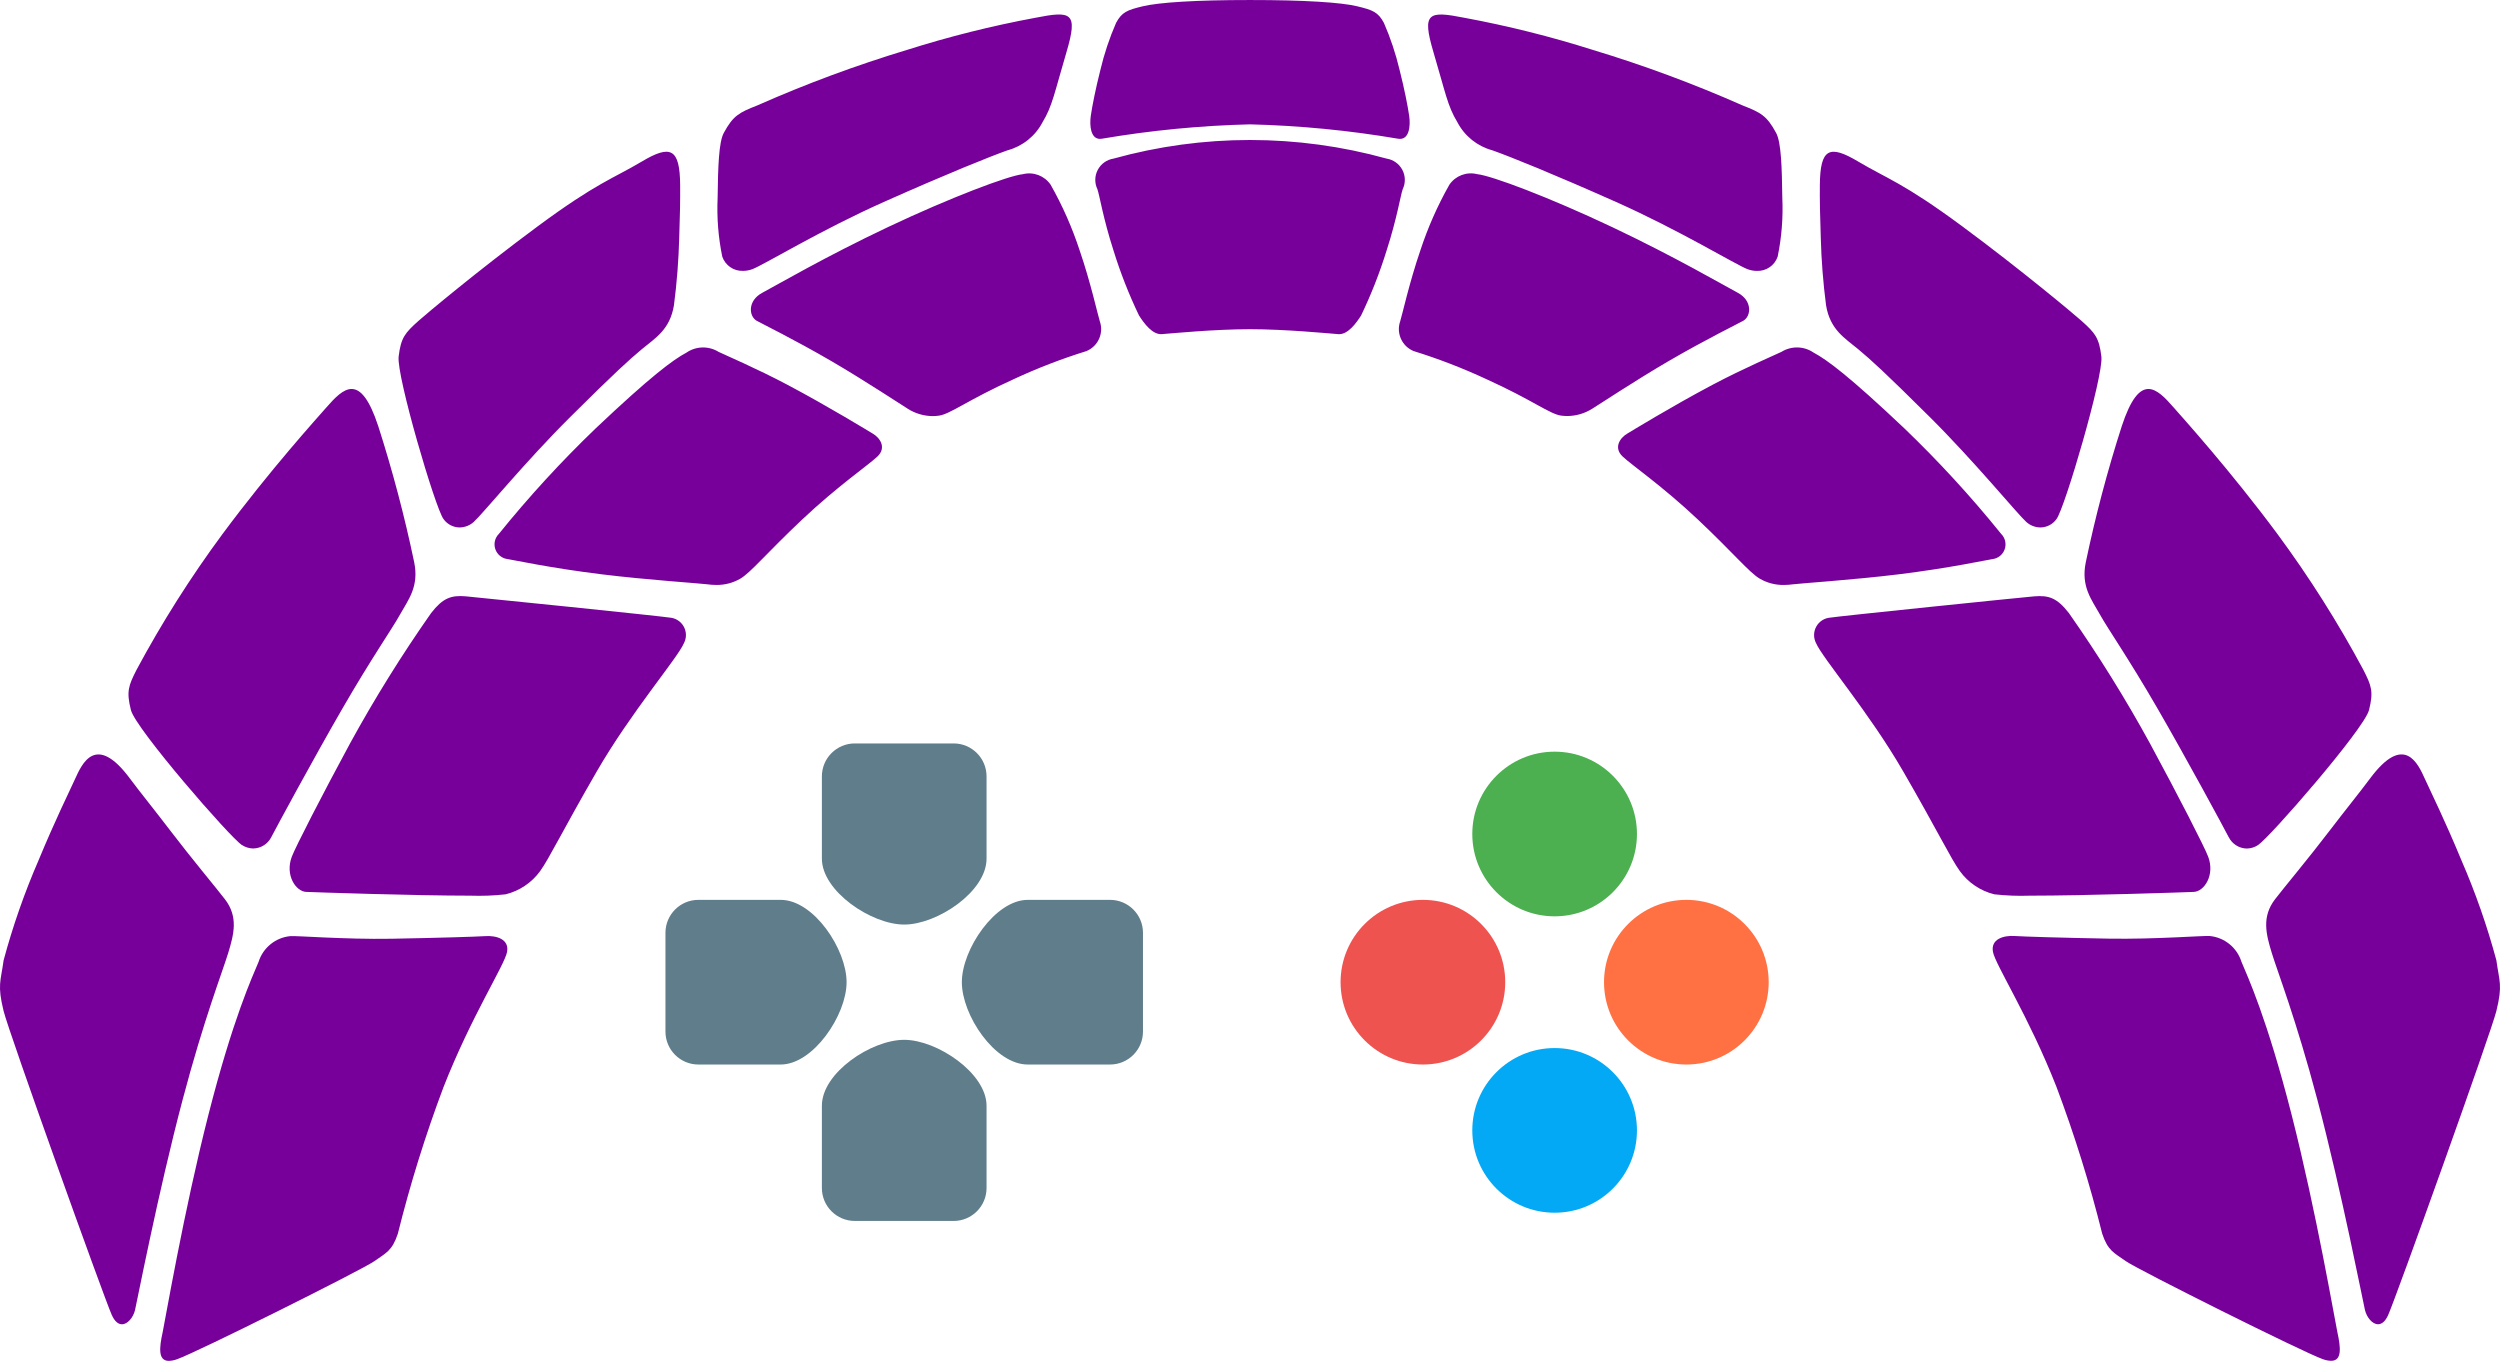
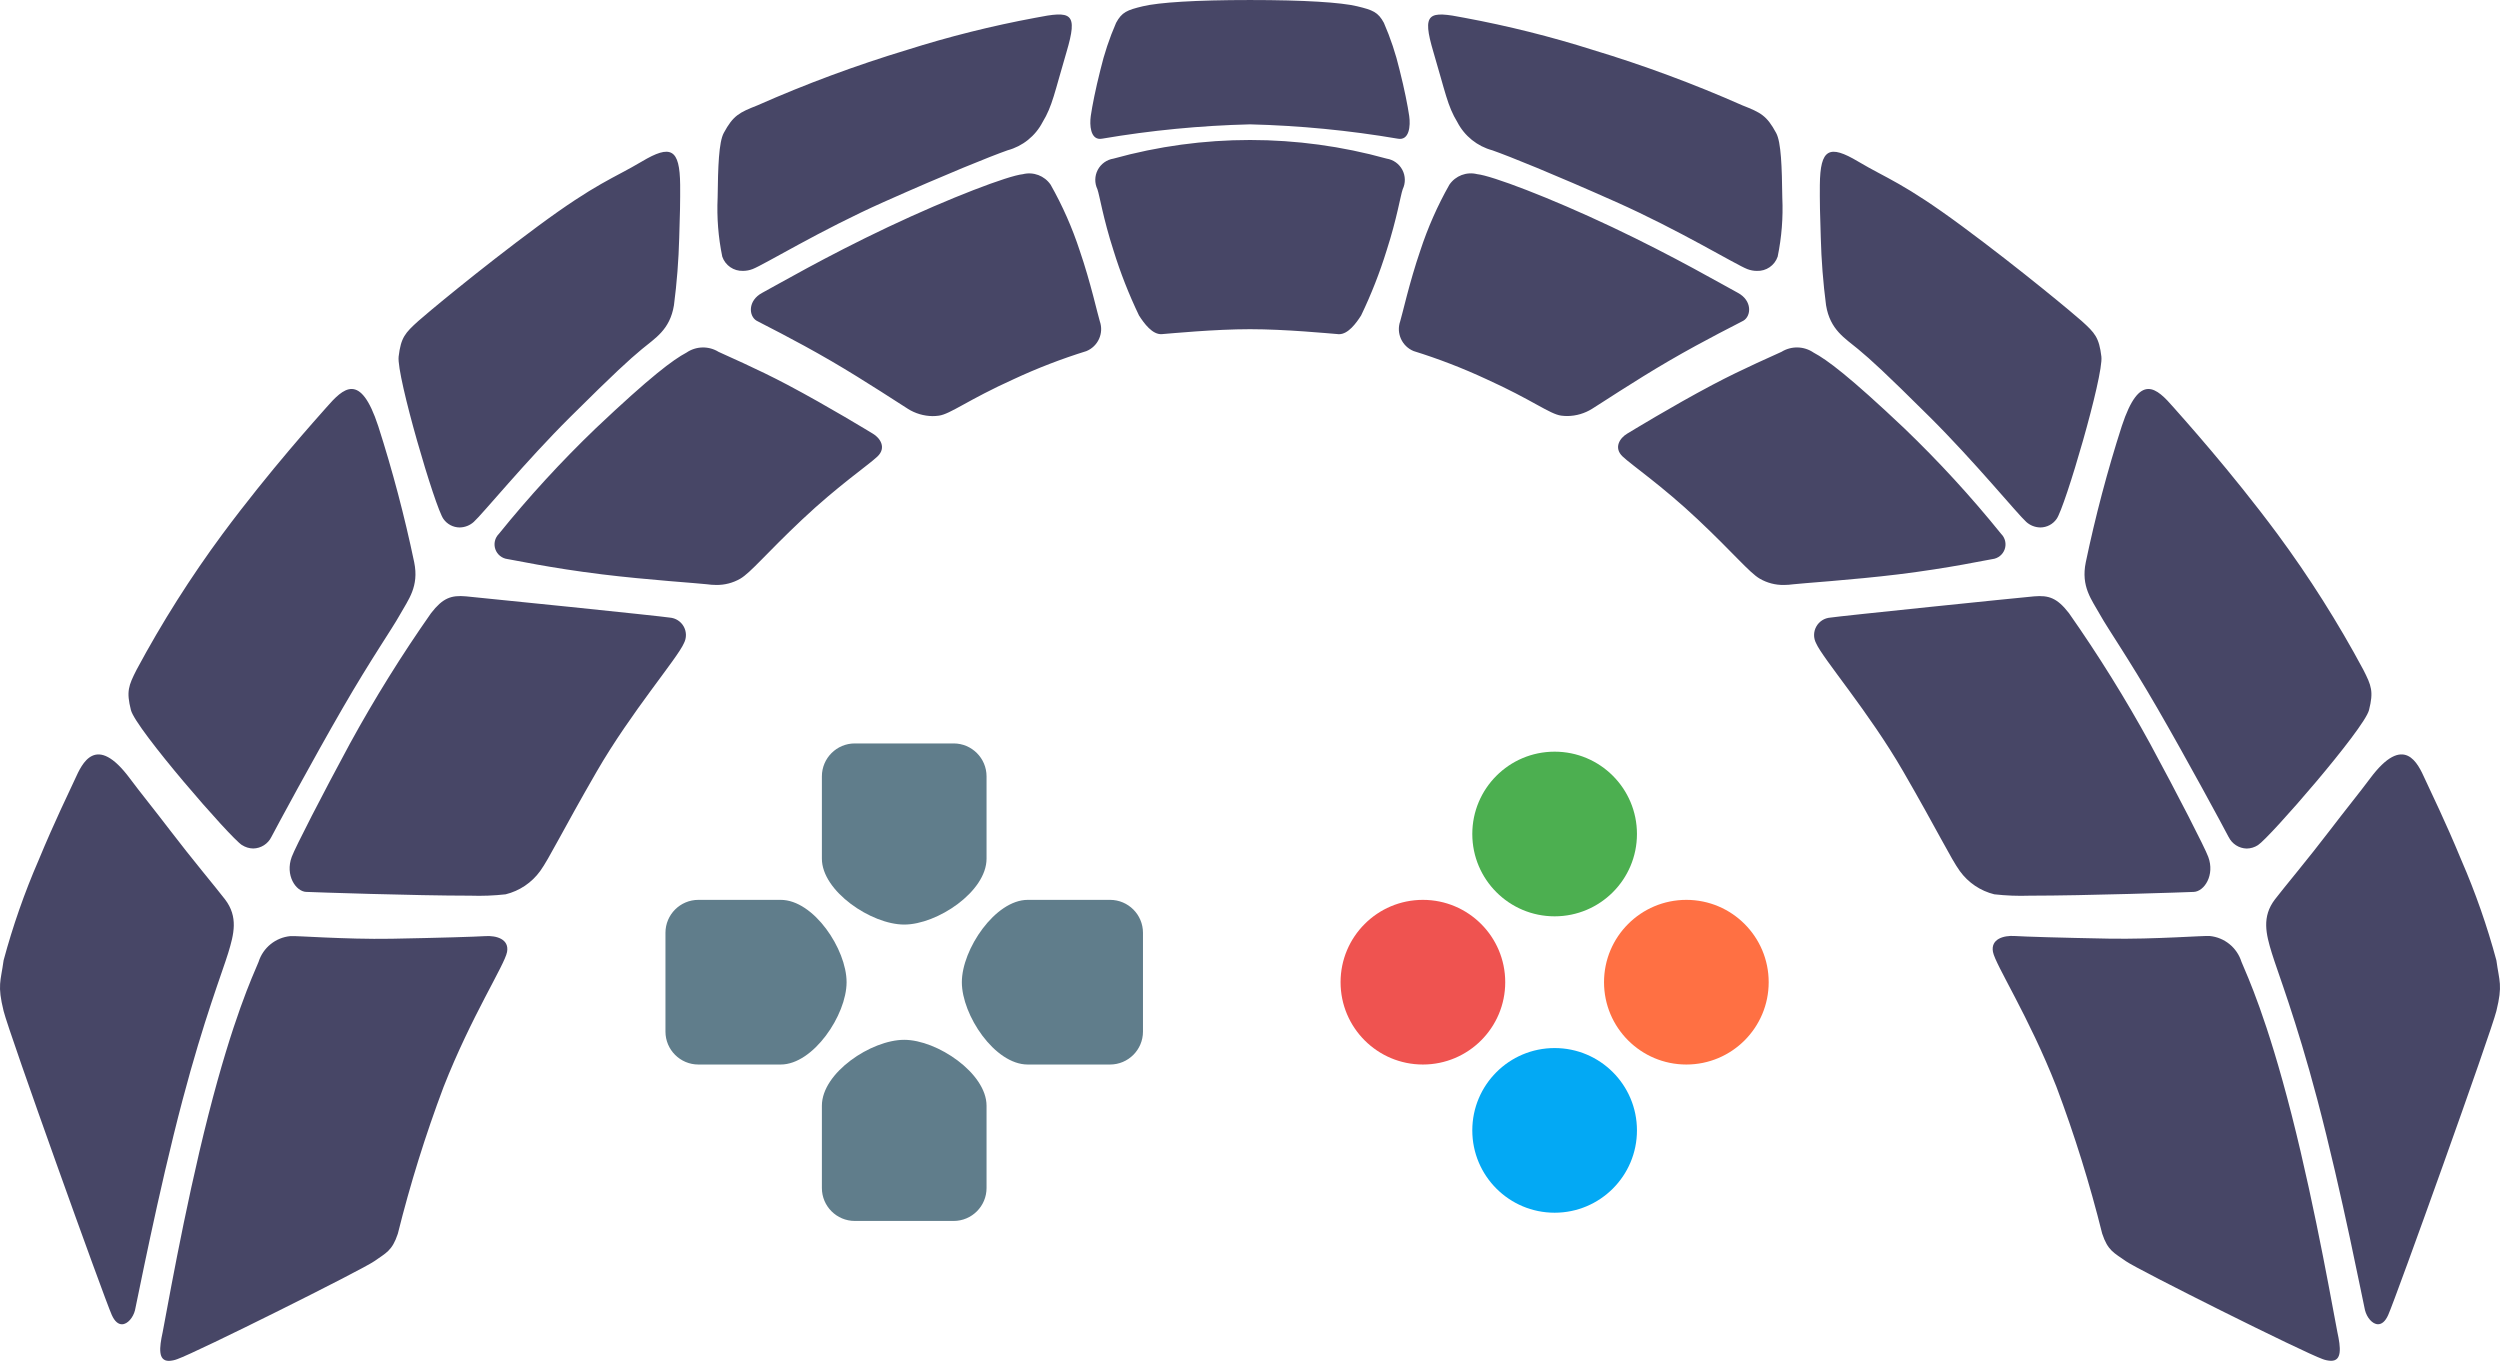
<svg xmlns="http://www.w3.org/2000/svg" width="303.655" height="165.3" viewBox="0 0 303.655 165.3">
  <g id="light-flat" transform="translate(7764.328 555.299)">
    <path id="Path_209" data-name="Path 209" d="M5,0H15c4.006,0,8,6,8,10s-4.058,10-8,10H5a4,4,0,0,1-4-4V4A4,4,0,0,1,5,0Z" transform="translate(-7684.5 -446)" fill="#607d8b" />
    <path id="Path_209-2" data-name="Path 209" d="M5,0H15c4.006,0,8,6,8,10s-4.058,10-8,10H5a4,4,0,0,1-4-4V4A4,4,0,0,1,5,0Z" transform="translate(-7644.5 -466) rotate(90)" fill="#607d8b" />
    <path id="Path_209-3" data-name="Path 209" d="M5,0H15c4.006,0,8,6,8,10s-4.058,10-8,10H5a4,4,0,0,1-4-4V4A4,4,0,0,1,5,0Z" transform="translate(-7624.5 -426) rotate(180)" fill="#607d8b" />
    <path id="Path_209-4" data-name="Path 209" d="M5,0H15c4.006,0,8,6,8,10s-4.058,10-8,10H5a4,4,0,0,1-4-4V4A4,4,0,0,1,5,0Z" transform="translate(-7664.5 -406) rotate(-90)" fill="#607d8b" />
    <circle id="Ellipse_32" data-name="Ellipse 32" cx="10" cy="10" r="10" transform="translate(-7569.5 -446)" fill="#ff7043" />
    <circle id="Ellipse_34" data-name="Ellipse 34" cx="10" cy="10" r="10" transform="translate(-7585.5 -428)" fill="#03a9f4" />
    <circle id="Ellipse_35" data-name="Ellipse 35" cx="10" cy="10" r="10" transform="translate(-7585.5 -464)" fill="#4caf50" />
    <circle id="Ellipse_33" data-name="Ellipse 33" cx="10" cy="10" r="10" transform="translate(-7601.5 -446)" fill="#ef5350" />
-     <path id="Path_254" data-name="Path 254" d="M299.294,169.5c-2.395-.845-22.471-10.875-23.915-11.9s-2.184-1.267-2.871-3.345a161.059,161.059,0,0,0-5.554-17.825c-3.381-8.607-7.417-14.813-7.712-16.393s1.313-2.012,2.614-1.932,5.427.209,11.411.32c2.831.052,5.822-.051,8.158-.155,2.118-.094,3.7-.189,4.13-.166a4.5,4.5,0,0,1,3.869,3.134c.755,1.809,3.092,6.82,6.091,18.574s5.291,25.194,5.557,26.4c.422,1.923.568,3.49-.756,3.491A3.155,3.155,0,0,1,299.294,169.5ZM36.93,166.226c.265-1.211,2.556-14.65,5.556-26.4s5.337-16.765,6.092-18.574a4.5,4.5,0,0,1,3.869-3.134c.432-.023,2.012.071,4.129.166,2.335.1,5.326.207,8.158.155,5.984-.112,10.111-.241,11.411-.32s2.908.354,2.614,1.932-4.332,7.786-7.712,16.393a161.058,161.058,0,0,0-5.554,17.825c-.688,2.078-1.427,2.324-2.871,3.345S41.1,168.659,38.706,169.5a3.155,3.155,0,0,1-1.021.212C36.361,169.716,36.508,168.148,36.93,166.226Zm267.5-2.661c-.194-.768-2.8-14.258-5.794-25.6-2.576-9.743-4.82-15.484-5.527-17.794s-1.236-4.394.384-6.516c1.04-1.363,4.024-4.913,6.691-8.41,1.778-2.333,3.722-4.736,4.832-6.234,4.183-5.647,5.86-1.809,6.683,0s2.416,5,4.445,9.905a87.477,87.477,0,0,1,4.243,12.142c.357,2.619.777,2.976,0,6.158-.633,2.59-12.191,34.8-13.142,36.927-.361.808-.8,1.12-1.23,1.12C305.316,165.264,304.65,164.428,304.432,163.564Zm-273.678.58c-.951-2.13-12.51-34.337-13.142-36.927-.778-3.182-.357-3.539,0-6.158a87.552,87.552,0,0,1,4.242-12.142c2.03-4.9,3.622-8.1,4.446-9.905s2.5-5.647,6.682,0c1.11,1.5,3.055,3.9,4.832,6.234,2.667,3.5,5.65,7.047,6.691,8.41,1.621,2.122,1.092,4.206.385,6.516s-2.951,8.051-5.527,17.794c-3,11.34-5.6,24.83-5.794,25.6-.218.864-.885,1.7-1.586,1.7C31.555,165.265,31.114,164.953,30.754,164.145Zm228.661-51.1a7.341,7.341,0,0,1-4.194-2.824c-1.1-1.517-2.713-4.9-6.881-12.11s-9.776-13.716-10.579-15.564a2.128,2.128,0,0,1,1.723-3.114c.972-.167,22.93-2.421,24.742-2.58s2.819.2,4.247,2.039a168.729,168.729,0,0,1,9.858,15.855c3.365,6.216,6.63,12.583,7.061,13.746.827,2.226-.488,4.2-1.754,4.257-.951.045-13.194.458-19.94.458A29.363,29.363,0,0,1,259.415,113.043Zm-205.051-.294c-1.265-.059-2.581-2.031-1.754-4.257.432-1.163,3.7-7.529,7.061-13.746A168.7,168.7,0,0,1,69.53,78.89c1.428-1.842,2.435-2.2,4.247-2.039s23.769,2.414,24.742,2.58a2.127,2.127,0,0,1,1.722,3.114c-.8,1.848-6.411,8.352-10.579,15.564s-5.783,10.592-6.881,12.11a7.346,7.346,0,0,1-4.195,2.824,29.354,29.354,0,0,1-4.282.164C67.558,113.207,55.315,112.793,54.364,112.748Zm233.5-6.673c-.637-1.236-5.087-9.473-8.643-15.623s-5.965-9.567-6.974-11.379-2.342-3.4-1.728-6.374a163.374,163.374,0,0,1,4.373-16.535c2.176-6.611,4.216-4.645,6.311-2.244,1.07,1.227,6.845,7.6,12.606,15.372a135.775,135.775,0,0,1,10.419,16.472c.988,1.946,1.26,2.632.69,4.9s-12.071,15.5-13.488,16.4a2.557,2.557,0,0,1-1.369.416A2.506,2.506,0,0,1,287.866,106.076Zm-241.3.985c-1.418-.893-12.919-14.132-13.488-16.4s-.3-2.952.689-4.9A135.823,135.823,0,0,1,44.189,69.294C49.95,61.524,55.725,55.148,56.8,53.922c2.1-2.4,4.134-4.368,6.31,2.244A163.307,163.307,0,0,1,67.479,72.7c.614,2.972-.719,4.562-1.728,6.374S62.333,84.3,58.777,90.453s-8,14.387-8.643,15.623a2.506,2.506,0,0,1-2.2,1.4A2.555,2.555,0,0,1,46.569,107.061ZM103.008,75.38c-.714-.1-7.308-.534-12.711-1.2-6.33-.775-10.837-1.772-11.463-1.855a1.8,1.8,0,0,1-1.066-3.064A137.882,137.882,0,0,1,89.536,56.438c6.683-6.324,9.394-8.33,11.009-9.188a3.576,3.576,0,0,1,3.908-.094c.65.322,4.568,1.987,8.4,4.017,4.987,2.643,9.94,5.683,10.332,5.915.9.529,1.681,1.714.564,2.775s-4.78,3.543-9.15,7.663-6.252,6.453-7.519,7.185a5.669,5.669,0,0,1-2.915.755A8.48,8.48,0,0,1,103.008,75.38Zm127.916-.672c-1.266-.731-3.149-3.064-7.519-7.184s-8.033-6.6-9.15-7.663-.333-2.246.564-2.776c.392-.23,5.345-3.271,10.332-5.914,3.83-2.03,7.748-3.695,8.4-4.017a3.576,3.576,0,0,1,3.908.094c1.615.858,4.325,2.864,11.008,9.188a137.817,137.817,0,0,1,11.77,12.829,1.8,1.8,0,0,1-1.066,3.063c-.626.084-5.134,1.081-11.463,1.856-5.4.661-12,1.1-12.711,1.2a8.478,8.478,0,0,1-1.154.084A5.664,5.664,0,0,1,230.924,74.708Zm32.359-6.9c-1.039-.925-6.292-7.354-11.757-12.78s-7.067-6.872-8.658-8.2-3.406-2.336-3.9-5.331a79.725,79.725,0,0,1-.641-8.226c-.093-2.476-.13-4.643-.113-6.388.041-4.438,1.15-4.933,4.651-2.848s5.468,2.567,12.63,7.859S269.218,42.683,270.01,43.4c1.621,1.462,2.119,2.007,2.4,4.326s-4.44,18.385-5.443,19.726A2.42,2.42,0,0,1,265,68.483,2.607,2.607,0,0,1,263.283,67.809ZM71.034,67.451c-1-1.342-5.723-17.407-5.443-19.726s.779-2.864,2.4-4.326c.792-.715,7.351-6.215,14.512-11.507s9.129-5.775,12.631-7.859,4.61-1.59,4.651,2.848c.015,1.744-.022,3.912-.113,6.388A80,80,0,0,1,99.03,41.5c-.491,2.994-2.307,4-3.9,5.331s-3.194,2.775-8.659,8.2S75.756,66.883,74.717,67.809A2.607,2.607,0,0,1,73,68.483,2.42,2.42,0,0,1,71.034,67.451ZM206.794,54.9c-1.409-.193-3.514-1.914-9.105-4.44a70.562,70.562,0,0,0-8.811-3.4,2.884,2.884,0,0,1-1.633-3.629c.221-.675,1.12-4.738,2.436-8.568a44.142,44.142,0,0,1,3.539-8.018,3.152,3.152,0,0,1,3.37-1.275c1.762.18,8.774,2.823,16.386,6.425s13.484,7.033,15.269,7.983,1.644,2.83.682,3.392c-.479.279-4.508,2.243-9.074,4.9-4.085,2.378-8.708,5.45-9.292,5.794a5.767,5.767,0,0,1-3,.885A5.689,5.689,0,0,1,206.794,54.9Zm-79.356-.832c-.583-.346-5.206-3.416-9.292-5.794-4.566-2.658-8.594-4.622-9.074-4.9-.962-.562-1.1-2.441.683-3.391S117.411,35.6,125.024,32s14.624-6.245,16.387-6.426a3.153,3.153,0,0,1,3.37,1.275,44.03,44.03,0,0,1,3.539,8.019c1.317,3.83,2.215,7.893,2.436,8.569a2.883,2.883,0,0,1-1.633,3.628,70.52,70.52,0,0,0-8.81,3.4c-5.592,2.526-7.7,4.247-9.105,4.44a5.7,5.7,0,0,1-.772.054A5.771,5.771,0,0,1,127.438,54.071Zm52.277-9.066c-1.134-.085-6.385-.6-10.715-.6s-9.581.515-10.714.6-2.15-1.3-2.768-2.267a57.453,57.453,0,0,1-3.1-7.9c-1.263-3.914-1.683-6.67-1.954-7.437a2.617,2.617,0,0,1,1.954-3.715,61.961,61.961,0,0,1,33.176,0,2.617,2.617,0,0,1,1.955,3.715c-.271.767-.691,3.523-1.955,7.438a57.473,57.473,0,0,1-3.1,7.9c-.6.941-1.575,2.272-2.668,2.272C179.782,45.009,179.749,45.008,179.716,45.005ZM229.4,37.1c-1.418-.548-8.261-4.731-15.929-8.148s-12.888-5.518-15.029-6.276a6.773,6.773,0,0,1-4.257-3.422c-1.2-1.967-1.455-3.629-2.9-8.492s-.616-5.047,3.785-4.18a130.377,130.377,0,0,1,15.581,3.9,157.9,157.9,0,0,1,18.175,6.74c2.22.874,2.938,1.232,4.08,3.344.609,1.126.7,4.117.748,7.873a28.872,28.872,0,0,1-.564,7.154,2.565,2.565,0,0,1-2.522,1.729A3.258,3.258,0,0,1,229.4,37.1ZM104.9,35.589a28.933,28.933,0,0,1-.563-7.154c.046-3.757.139-6.747.747-7.873,1.143-2.112,1.86-2.471,4.08-3.344a158.048,158.048,0,0,1,18.175-6.74,130.561,130.561,0,0,1,15.582-3.9c4.4-.867,5.226-.683,3.785,4.181s-1.7,6.526-2.9,8.492a6.779,6.779,0,0,1-4.258,3.423c-2.14.757-7.361,2.858-15.029,6.275s-14.51,7.6-15.928,8.148a3.257,3.257,0,0,1-1.172.221A2.565,2.565,0,0,1,104.9,35.589ZM149.66,18.5c.176-1.219.575-3.248,1.165-5.58a33.835,33.835,0,0,1,1.909-5.728c.7-1.3,1.333-1.556,3.264-2.017s6.337-.756,13-.756,11.072.294,13,.756,2.56.716,3.264,2.017a33.974,33.974,0,0,1,1.909,5.728c.589,2.332.988,4.361,1.165,5.58s.01,3.027-1.382,2.762A125.53,125.53,0,0,0,169,19.521a125.382,125.382,0,0,0-17.959,1.739,1.4,1.4,0,0,1-.262.026C149.629,21.286,149.5,19.634,149.66,18.5Z" transform="translate(-7781.5 -559.716)" fill="#77009b" />
+     <path id="Path_254" data-name="Path 254" d="M299.294,169.5c-2.395-.845-22.471-10.875-23.915-11.9s-2.184-1.267-2.871-3.345a161.059,161.059,0,0,0-5.554-17.825c-3.381-8.607-7.417-14.813-7.712-16.393s1.313-2.012,2.614-1.932,5.427.209,11.411.32c2.831.052,5.822-.051,8.158-.155,2.118-.094,3.7-.189,4.13-.166a4.5,4.5,0,0,1,3.869,3.134c.755,1.809,3.092,6.82,6.091,18.574s5.291,25.194,5.557,26.4c.422,1.923.568,3.49-.756,3.491A3.155,3.155,0,0,1,299.294,169.5ZM36.93,166.226c.265-1.211,2.556-14.65,5.556-26.4s5.337-16.765,6.092-18.574a4.5,4.5,0,0,1,3.869-3.134c.432-.023,2.012.071,4.129.166,2.335.1,5.326.207,8.158.155,5.984-.112,10.111-.241,11.411-.32s2.908.354,2.614,1.932-4.332,7.786-7.712,16.393a161.058,161.058,0,0,0-5.554,17.825c-.688,2.078-1.427,2.324-2.871,3.345S41.1,168.659,38.706,169.5a3.155,3.155,0,0,1-1.021.212C36.361,169.716,36.508,168.148,36.93,166.226Zm267.5-2.661c-.194-.768-2.8-14.258-5.794-25.6-2.576-9.743-4.82-15.484-5.527-17.794s-1.236-4.394.384-6.516c1.04-1.363,4.024-4.913,6.691-8.41,1.778-2.333,3.722-4.736,4.832-6.234,4.183-5.647,5.86-1.809,6.683,0s2.416,5,4.445,9.905a87.477,87.477,0,0,1,4.243,12.142c.357,2.619.777,2.976,0,6.158-.633,2.59-12.191,34.8-13.142,36.927-.361.808-.8,1.12-1.23,1.12C305.316,165.264,304.65,164.428,304.432,163.564Zm-273.678.58c-.951-2.13-12.51-34.337-13.142-36.927-.778-3.182-.357-3.539,0-6.158a87.552,87.552,0,0,1,4.242-12.142c2.03-4.9,3.622-8.1,4.446-9.905s2.5-5.647,6.682,0c1.11,1.5,3.055,3.9,4.832,6.234,2.667,3.5,5.65,7.047,6.691,8.41,1.621,2.122,1.092,4.206.385,6.516s-2.951,8.051-5.527,17.794c-3,11.34-5.6,24.83-5.794,25.6-.218.864-.885,1.7-1.586,1.7C31.555,165.265,31.114,164.953,30.754,164.145Zm228.661-51.1a7.341,7.341,0,0,1-4.194-2.824c-1.1-1.517-2.713-4.9-6.881-12.11s-9.776-13.716-10.579-15.564a2.128,2.128,0,0,1,1.723-3.114c.972-.167,22.93-2.421,24.742-2.58s2.819.2,4.247,2.039a168.729,168.729,0,0,1,9.858,15.855c3.365,6.216,6.63,12.583,7.061,13.746.827,2.226-.488,4.2-1.754,4.257-.951.045-13.194.458-19.94.458A29.363,29.363,0,0,1,259.415,113.043Zm-205.051-.294c-1.265-.059-2.581-2.031-1.754-4.257.432-1.163,3.7-7.529,7.061-13.746A168.7,168.7,0,0,1,69.53,78.89c1.428-1.842,2.435-2.2,4.247-2.039s23.769,2.414,24.742,2.58a2.127,2.127,0,0,1,1.722,3.114c-.8,1.848-6.411,8.352-10.579,15.564s-5.783,10.592-6.881,12.11a7.346,7.346,0,0,1-4.195,2.824,29.354,29.354,0,0,1-4.282.164C67.558,113.207,55.315,112.793,54.364,112.748Zm233.5-6.673c-.637-1.236-5.087-9.473-8.643-15.623s-5.965-9.567-6.974-11.379-2.342-3.4-1.728-6.374a163.374,163.374,0,0,1,4.373-16.535c2.176-6.611,4.216-4.645,6.311-2.244,1.07,1.227,6.845,7.6,12.606,15.372a135.775,135.775,0,0,1,10.419,16.472c.988,1.946,1.26,2.632.69,4.9s-12.071,15.5-13.488,16.4a2.557,2.557,0,0,1-1.369.416A2.506,2.506,0,0,1,287.866,106.076Zm-241.3.985c-1.418-.893-12.919-14.132-13.488-16.4s-.3-2.952.689-4.9A135.823,135.823,0,0,1,44.189,69.294C49.95,61.524,55.725,55.148,56.8,53.922c2.1-2.4,4.134-4.368,6.31,2.244A163.307,163.307,0,0,1,67.479,72.7c.614,2.972-.719,4.562-1.728,6.374S62.333,84.3,58.777,90.453s-8,14.387-8.643,15.623a2.506,2.506,0,0,1-2.2,1.4A2.555,2.555,0,0,1,46.569,107.061ZM103.008,75.38c-.714-.1-7.308-.534-12.711-1.2-6.33-.775-10.837-1.772-11.463-1.855a1.8,1.8,0,0,1-1.066-3.064A137.882,137.882,0,0,1,89.536,56.438c6.683-6.324,9.394-8.33,11.009-9.188a3.576,3.576,0,0,1,3.908-.094c.65.322,4.568,1.987,8.4,4.017,4.987,2.643,9.94,5.683,10.332,5.915.9.529,1.681,1.714.564,2.775s-4.78,3.543-9.15,7.663-6.252,6.453-7.519,7.185a5.669,5.669,0,0,1-2.915.755A8.48,8.48,0,0,1,103.008,75.38Zm127.916-.672c-1.266-.731-3.149-3.064-7.519-7.184s-8.033-6.6-9.15-7.663-.333-2.246.564-2.776c.392-.23,5.345-3.271,10.332-5.914,3.83-2.03,7.748-3.695,8.4-4.017a3.576,3.576,0,0,1,3.908.094c1.615.858,4.325,2.864,11.008,9.188a137.817,137.817,0,0,1,11.77,12.829,1.8,1.8,0,0,1-1.066,3.063c-.626.084-5.134,1.081-11.463,1.856-5.4.661-12,1.1-12.711,1.2a8.478,8.478,0,0,1-1.154.084A5.664,5.664,0,0,1,230.924,74.708Zm32.359-6.9c-1.039-.925-6.292-7.354-11.757-12.78s-7.067-6.872-8.658-8.2-3.406-2.336-3.9-5.331a79.725,79.725,0,0,1-.641-8.226c-.093-2.476-.13-4.643-.113-6.388.041-4.438,1.15-4.933,4.651-2.848s5.468,2.567,12.63,7.859S269.218,42.683,270.01,43.4c1.621,1.462,2.119,2.007,2.4,4.326s-4.44,18.385-5.443,19.726A2.42,2.42,0,0,1,265,68.483,2.607,2.607,0,0,1,263.283,67.809ZM71.034,67.451c-1-1.342-5.723-17.407-5.443-19.726s.779-2.864,2.4-4.326c.792-.715,7.351-6.215,14.512-11.507s9.129-5.775,12.631-7.859,4.61-1.59,4.651,2.848c.015,1.744-.022,3.912-.113,6.388A80,80,0,0,1,99.03,41.5c-.491,2.994-2.307,4-3.9,5.331s-3.194,2.775-8.659,8.2S75.756,66.883,74.717,67.809A2.607,2.607,0,0,1,73,68.483,2.42,2.42,0,0,1,71.034,67.451ZM206.794,54.9c-1.409-.193-3.514-1.914-9.105-4.44a70.562,70.562,0,0,0-8.811-3.4,2.884,2.884,0,0,1-1.633-3.629c.221-.675,1.12-4.738,2.436-8.568a44.142,44.142,0,0,1,3.539-8.018,3.152,3.152,0,0,1,3.37-1.275c1.762.18,8.774,2.823,16.386,6.425s13.484,7.033,15.269,7.983,1.644,2.83.682,3.392c-.479.279-4.508,2.243-9.074,4.9-4.085,2.378-8.708,5.45-9.292,5.794a5.767,5.767,0,0,1-3,.885A5.689,5.689,0,0,1,206.794,54.9Zm-79.356-.832c-.583-.346-5.206-3.416-9.292-5.794-4.566-2.658-8.594-4.622-9.074-4.9-.962-.562-1.1-2.441.683-3.391S117.411,35.6,125.024,32s14.624-6.245,16.387-6.426a3.153,3.153,0,0,1,3.37,1.275,44.03,44.03,0,0,1,3.539,8.019c1.317,3.83,2.215,7.893,2.436,8.569a2.883,2.883,0,0,1-1.633,3.628,70.52,70.52,0,0,0-8.81,3.4c-5.592,2.526-7.7,4.247-9.105,4.44a5.7,5.7,0,0,1-.772.054A5.771,5.771,0,0,1,127.438,54.071Zm52.277-9.066c-1.134-.085-6.385-.6-10.715-.6s-9.581.515-10.714.6-2.15-1.3-2.768-2.267a57.453,57.453,0,0,1-3.1-7.9c-1.263-3.914-1.683-6.67-1.954-7.437a2.617,2.617,0,0,1,1.954-3.715,61.961,61.961,0,0,1,33.176,0,2.617,2.617,0,0,1,1.955,3.715c-.271.767-.691,3.523-1.955,7.438a57.473,57.473,0,0,1-3.1,7.9c-.6.941-1.575,2.272-2.668,2.272C179.782,45.009,179.749,45.008,179.716,45.005ZM229.4,37.1c-1.418-.548-8.261-4.731-15.929-8.148s-12.888-5.518-15.029-6.276a6.773,6.773,0,0,1-4.257-3.422c-1.2-1.967-1.455-3.629-2.9-8.492s-.616-5.047,3.785-4.18a130.377,130.377,0,0,1,15.581,3.9,157.9,157.9,0,0,1,18.175,6.74c2.22.874,2.938,1.232,4.08,3.344.609,1.126.7,4.117.748,7.873a28.872,28.872,0,0,1-.564,7.154,2.565,2.565,0,0,1-2.522,1.729A3.258,3.258,0,0,1,229.4,37.1ZM104.9,35.589a28.933,28.933,0,0,1-.563-7.154c.046-3.757.139-6.747.747-7.873,1.143-2.112,1.86-2.471,4.08-3.344a158.048,158.048,0,0,1,18.175-6.74,130.561,130.561,0,0,1,15.582-3.9c4.4-.867,5.226-.683,3.785,4.181s-1.7,6.526-2.9,8.492a6.779,6.779,0,0,1-4.258,3.423c-2.14.757-7.361,2.858-15.029,6.275s-14.51,7.6-15.928,8.148a3.257,3.257,0,0,1-1.172.221A2.565,2.565,0,0,1,104.9,35.589ZM149.66,18.5c.176-1.219.575-3.248,1.165-5.58a33.835,33.835,0,0,1,1.909-5.728c.7-1.3,1.333-1.556,3.264-2.017s6.337-.756,13-.756,11.072.294,13,.756,2.56.716,3.264,2.017a33.974,33.974,0,0,1,1.909,5.728c.589,2.332.988,4.361,1.165,5.58s.01,3.027-1.382,2.762A125.53,125.53,0,0,0,169,19.521a125.382,125.382,0,0,0-17.959,1.739,1.4,1.4,0,0,1-.262.026C149.629,21.286,149.5,19.634,149.66,18.5Z" transform="translate(-7781.5 -559.716)" fill="#474666" />
  </g>
</svg>
